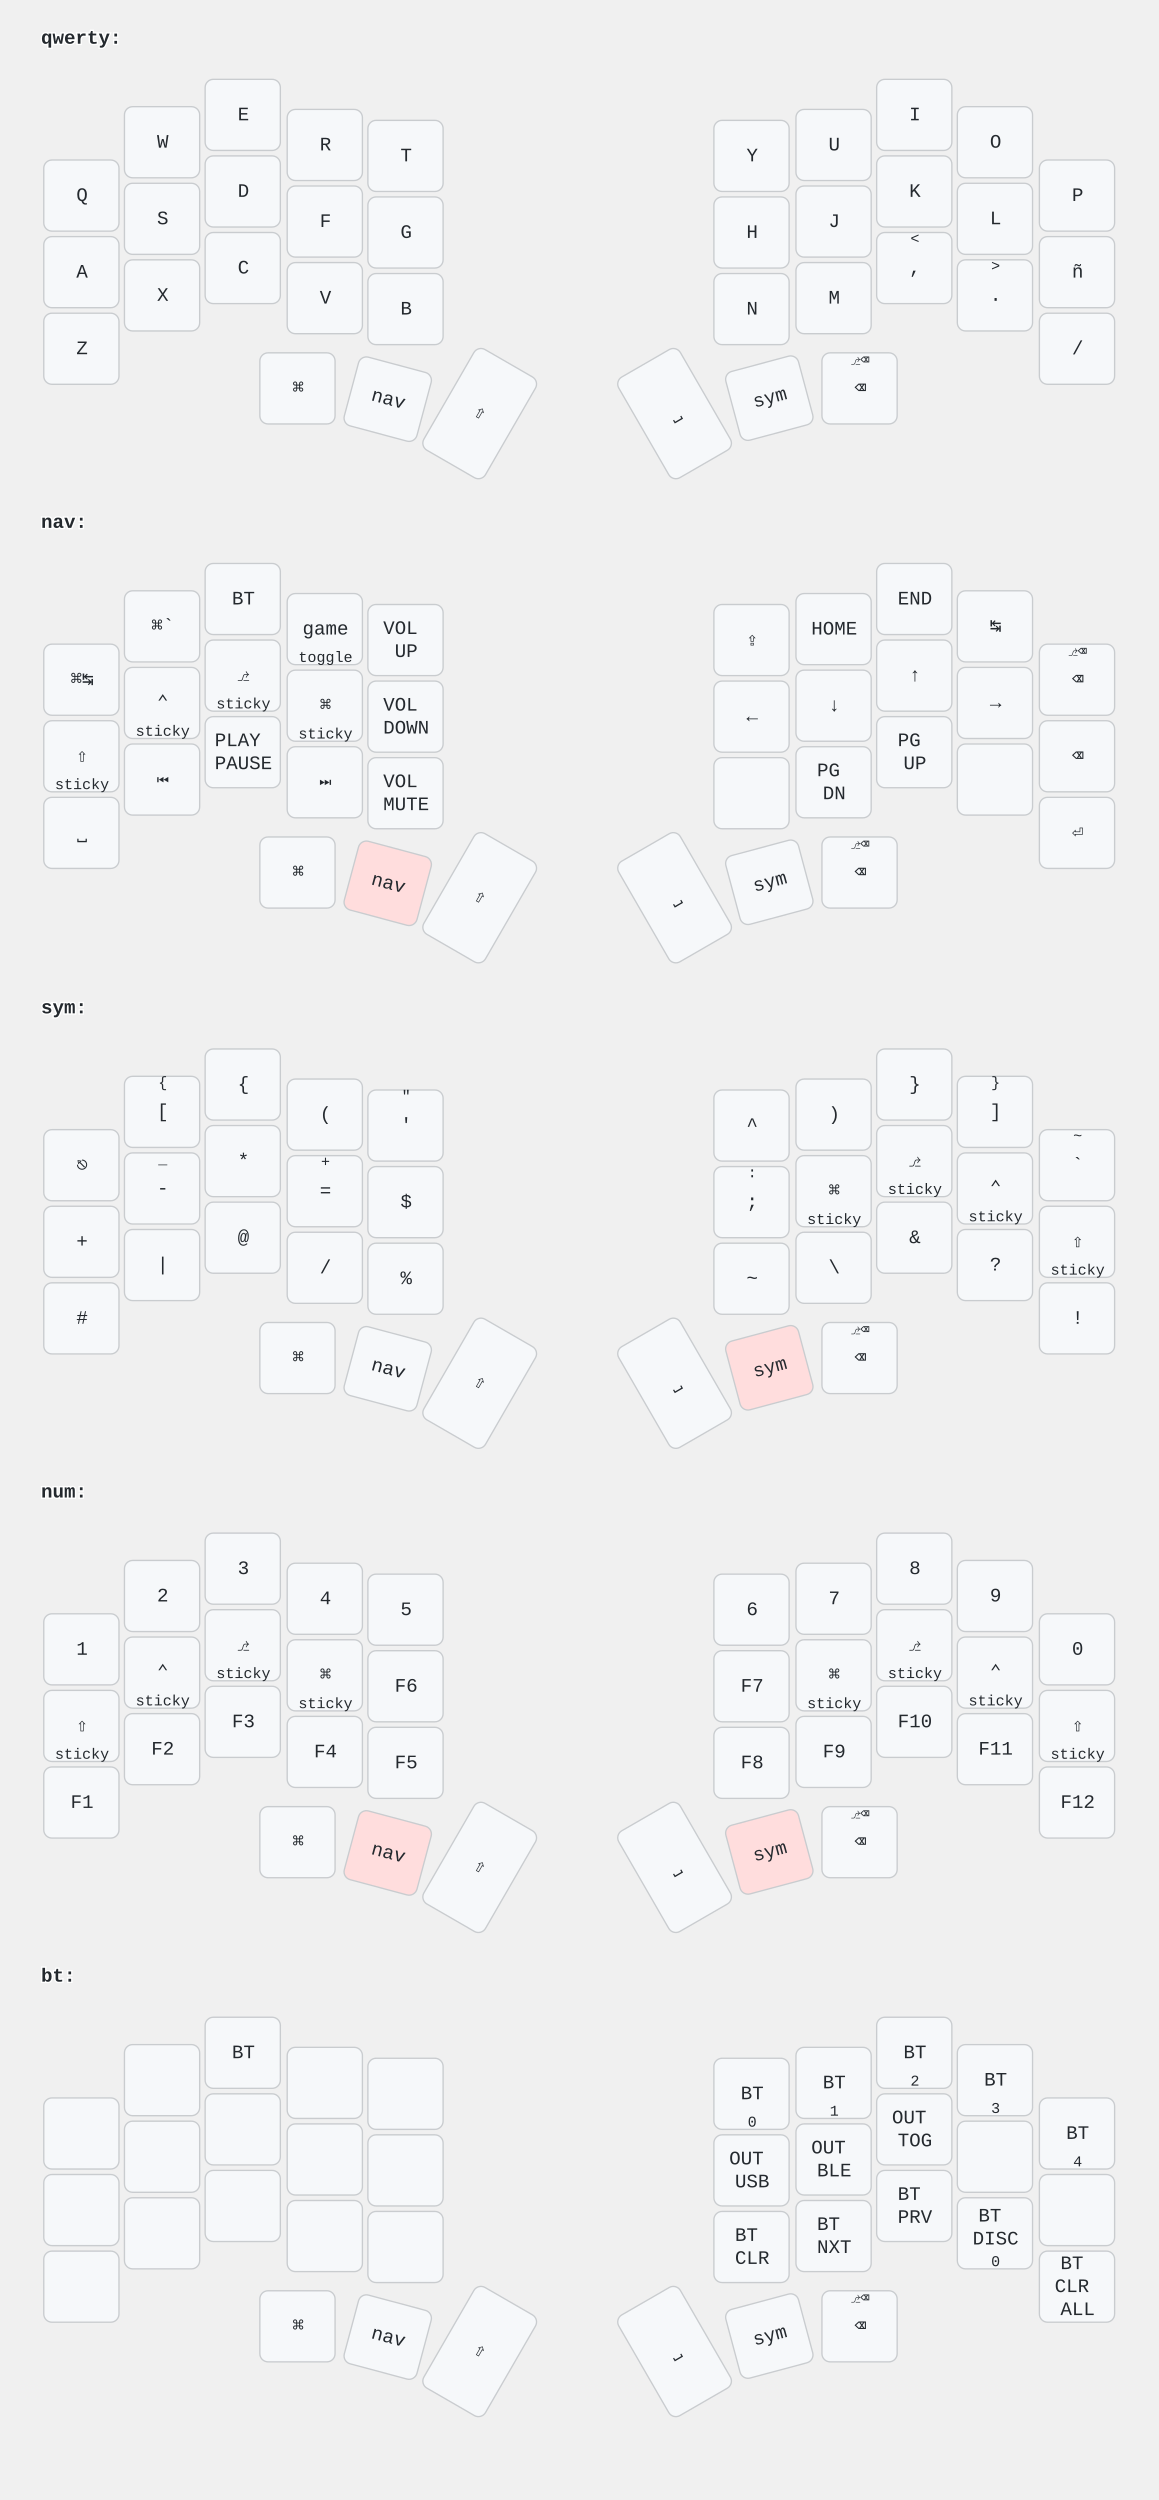
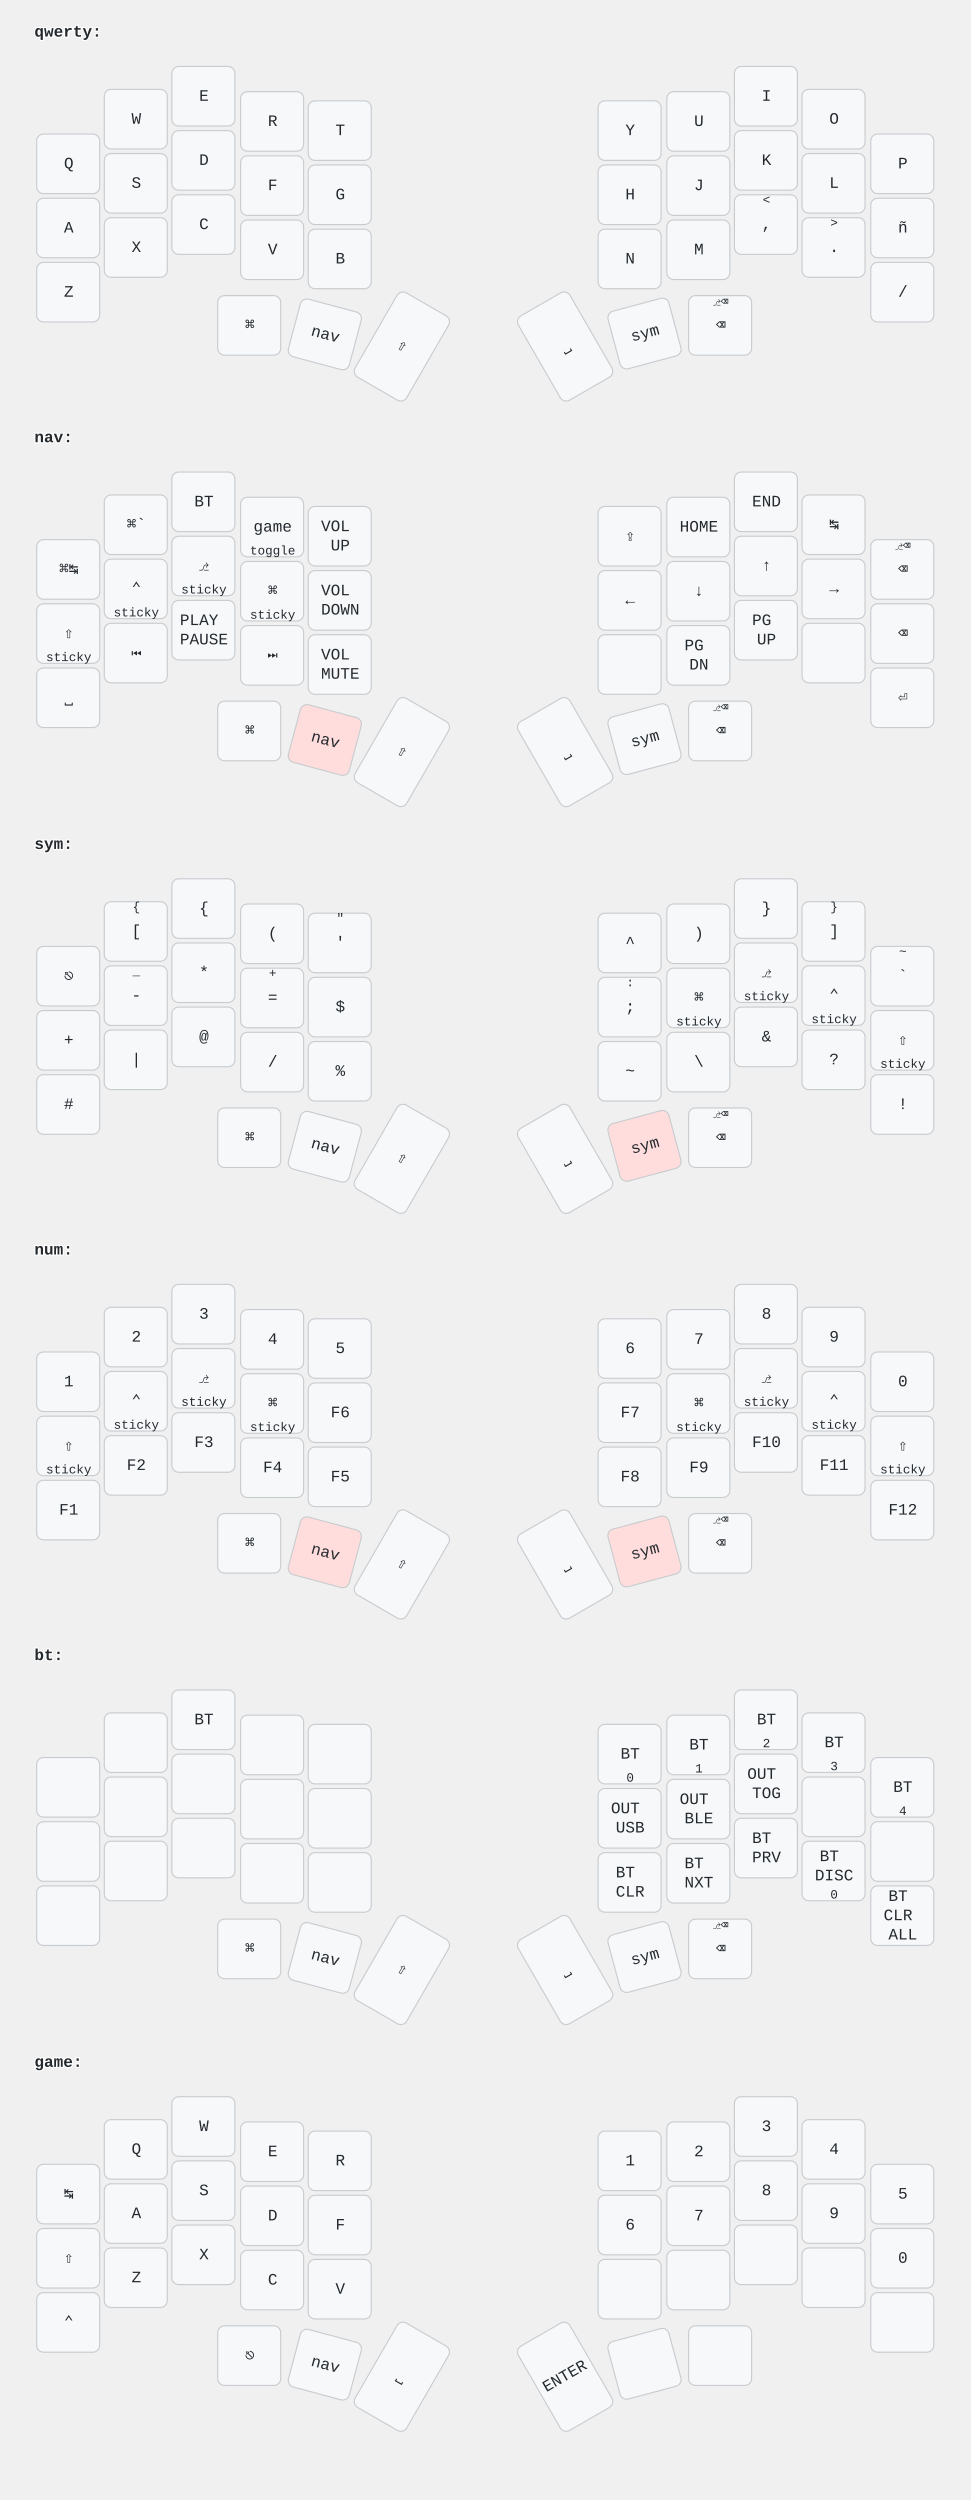
- <svg xmlns="http://www.w3.org/2000/svg" width="847" height="1828" viewBox="0 0 847 1828" class="keymap">
+ <svg xmlns="http://www.w3.org/2000/svg" width="847" height="2182" viewBox="0 0 847 2182" class="keymap">
  <style>/* font and background color specifications */
svg {
    font-family: SFMono-Regular,Consolas,Liberation Mono,Menlo,monospace;
    font-size: 14px;
    font-kerning: normal;
    text-rendering: optimizeLegibility;
    fill: #24292e;
}

/* default key styling */
rect {
    fill: #f6f8fa;
    stroke: #c9cccf;
    stroke-width: 1;
}

/* color accent for combo boxes */
rect.combo {
    fill: #cdf;
}

/* color accent for held keys */
rect.held, rect.combo.held {
    fill: #fdd;
}

/* color accent for ghost (optional) keys */
rect.ghost, rect.combo.ghost {
    fill: #ddd;
}

text {
    text-anchor: middle;
    dominant-baseline: middle;
}

/* styling for layer labels */
text.label {
    font-weight: bold;
    text-anchor: start;
    stroke: white;
    stroke-width: 2;
    paint-order: stroke;
}

/* styling for combo tap, and key hold/shifted label text */
text.combo, text.hold, text.shifted {
    font-size: 11px;
}

text.hold {
    text-anchor: middle;
    dominant-baseline: auto;
}

text.shifted {
    text-anchor: middle;
    dominant-baseline: hanging;
}

/* styling for hold/shifted label text in combo box */
text.combo.hold, text.combo.shifted {
    font-size: 8px;
}

/* styling for combo dendrons */
path {
    stroke-width: 1;
    stroke: gray;
    fill: none;
}
</style>
  <g transform="translate(30, 0)" class="layer-qwerty">
    <text x="0" y="28" class="label" id="qwerty">qwerty:</text>
    <g transform="translate(0, 56)">
      <g transform="translate(30, 87)" class="key keypos-0">
        <rect rx="6" ry="6" x="-28" y="-26" width="55" height="52" class="key" />
        <text x="0" y="0" class="key tap">Q</text>
      </g>
      <g transform="translate(89, 48)" class="key keypos-1">
        <rect rx="6" ry="6" x="-28" y="-26" width="55" height="52" class="key" />
        <text x="0" y="0" class="key tap">W</text>
      </g>
      <g transform="translate(148, 28)" class="key keypos-2">
        <rect rx="6" ry="6" x="-28" y="-26" width="55" height="52" class="key" />
        <text x="0" y="0" class="key tap">E</text>
      </g>
      <g transform="translate(208, 50)" class="key keypos-3">
        <rect rx="6" ry="6" x="-28" y="-26" width="55" height="52" class="key" />
        <text x="0" y="0" class="key tap">R</text>
      </g>
      <g transform="translate(267, 58)" class="key keypos-4">
        <rect rx="6" ry="6" x="-28" y="-26" width="55" height="52" class="key" />
        <text x="0" y="0" class="key tap">T</text>
      </g>
      <g transform="translate(520, 58)" class="key keypos-5">
        <rect rx="6" ry="6" x="-28" y="-26" width="55" height="52" class="key" />
        <text x="0" y="0" class="key tap">Y</text>
      </g>
      <g transform="translate(580, 50)" class="key keypos-6">
        <rect rx="6" ry="6" x="-28" y="-26" width="55" height="52" class="key" />
        <text x="0" y="0" class="key tap">U</text>
      </g>
      <g transform="translate(639, 28)" class="key keypos-7">
        <rect rx="6" ry="6" x="-28" y="-26" width="55" height="52" class="key" />
        <text x="0" y="0" class="key tap">I</text>
      </g>
      <g transform="translate(698, 48)" class="key keypos-8">
        <rect rx="6" ry="6" x="-28" y="-26" width="55" height="52" class="key" />
        <text x="0" y="0" class="key tap">O</text>
      </g>
      <g transform="translate(758, 87)" class="key keypos-9">
        <rect rx="6" ry="6" x="-28" y="-26" width="55" height="52" class="key" />
        <text x="0" y="0" class="key tap">P</text>
      </g>
      <g transform="translate(30, 143)" class="key keypos-10">
        <rect rx="6" ry="6" x="-28" y="-26" width="55" height="52" class="key" />
        <text x="0" y="0" class="key tap">A</text>
      </g>
      <g transform="translate(89, 104)" class="key keypos-11">
        <rect rx="6" ry="6" x="-28" y="-26" width="55" height="52" class="key" />
        <text x="0" y="0" class="key tap">S</text>
      </g>
      <g transform="translate(148, 84)" class="key keypos-12">
        <rect rx="6" ry="6" x="-28" y="-26" width="55" height="52" class="key" />
        <text x="0" y="0" class="key tap">D</text>
      </g>
      <g transform="translate(208, 106)" class="key keypos-13">
        <rect rx="6" ry="6" x="-28" y="-26" width="55" height="52" class="key" />
        <text x="0" y="0" class="key tap">F</text>
      </g>
      <g transform="translate(267, 114)" class="key keypos-14">
        <rect rx="6" ry="6" x="-28" y="-26" width="55" height="52" class="key" />
        <text x="0" y="0" class="key tap">G</text>
      </g>
      <g transform="translate(520, 114)" class="key keypos-15">
        <rect rx="6" ry="6" x="-28" y="-26" width="55" height="52" class="key" />
        <text x="0" y="0" class="key tap">H</text>
      </g>
      <g transform="translate(580, 106)" class="key keypos-16">
        <rect rx="6" ry="6" x="-28" y="-26" width="55" height="52" class="key" />
        <text x="0" y="0" class="key tap">J</text>
      </g>
      <g transform="translate(639, 84)" class="key keypos-17">
        <rect rx="6" ry="6" x="-28" y="-26" width="55" height="52" class="key" />
        <text x="0" y="0" class="key tap">K</text>
      </g>
      <g transform="translate(698, 104)" class="key keypos-18">
        <rect rx="6" ry="6" x="-28" y="-26" width="55" height="52" class="key" />
        <text x="0" y="0" class="key tap">L</text>
      </g>
      <g transform="translate(758, 143)" class="key keypos-19">
        <rect rx="6" ry="6" x="-28" y="-26" width="55" height="52" class="key" />
        <text x="0" y="0" class="key tap">ñ</text>
      </g>
      <g transform="translate(30, 199)" class="key keypos-20">
        <rect rx="6" ry="6" x="-28" y="-26" width="55" height="52" class="key" />
        <text x="0" y="0" class="key tap">Z</text>
      </g>
      <g transform="translate(89, 160)" class="key keypos-21">
        <rect rx="6" ry="6" x="-28" y="-26" width="55" height="52" class="key" />
        <text x="0" y="0" class="key tap">X</text>
      </g>
      <g transform="translate(148, 140)" class="key keypos-22">
        <rect rx="6" ry="6" x="-28" y="-26" width="55" height="52" class="key" />
        <text x="0" y="0" class="key tap">C</text>
      </g>
      <g transform="translate(208, 162)" class="key keypos-23">
        <rect rx="6" ry="6" x="-28" y="-26" width="55" height="52" class="key" />
        <text x="0" y="0" class="key tap">V</text>
      </g>
      <g transform="translate(267, 170)" class="key keypos-24">
        <rect rx="6" ry="6" x="-28" y="-26" width="55" height="52" class="key" />
        <text x="0" y="0" class="key tap">B</text>
      </g>
      <g transform="translate(520, 170)" class="key keypos-25">
        <rect rx="6" ry="6" x="-28" y="-26" width="55" height="52" class="key" />
        <text x="0" y="0" class="key tap">N</text>
      </g>
      <g transform="translate(580, 162)" class="key keypos-26">
        <rect rx="6" ry="6" x="-28" y="-26" width="55" height="52" class="key" />
        <text x="0" y="0" class="key tap">M</text>
      </g>
      <g transform="translate(639, 140)" class="key keypos-27">
        <rect rx="6" ry="6" x="-28" y="-26" width="55" height="52" class="key" />
        <text x="0" y="0" class="key tap">,</text>
        <text x="0" y="-24" class="key shifted">&lt;</text>
      </g>
      <g transform="translate(698, 160)" class="key keypos-28">
        <rect rx="6" ry="6" x="-28" y="-26" width="55" height="52" class="key" />
        <text x="0" y="0" class="key tap">.</text>
        <text x="0" y="-24" class="key shifted">&gt;</text>
      </g>
      <g transform="translate(758, 199)" class="key keypos-29">
        <rect rx="6" ry="6" x="-28" y="-26" width="55" height="52" class="key" />
        <text x="0" y="0" class="key tap">/</text>
      </g>
      <g transform="translate(188, 228)" class="key keypos-30">
        <rect rx="6" ry="6" x="-28" y="-26" width="55" height="52" class="key" />
        <text x="0" y="0" class="key tap">⌘</text>
      </g>
      <g transform="translate(254, 236) rotate(15.0)" class="key keypos-31">
        <rect rx="6" ry="6" x="-28" y="-26" width="55" height="52" class="key" />
        <a href="#nav">
          <text x="0" y="0" class="key tap layer-activator">nav</text>
        </a>
      </g>
      <g transform="translate(321, 246) rotate(30.0)" class="key keypos-32">
        <rect rx="6" ry="6" x="-26" y="-42" width="52" height="85" class="key" />
        <text x="0" y="0" class="key tap">⇧</text>
      </g>
      <g transform="translate(463, 246) rotate(-30.0)" class="key keypos-33">
        <rect rx="6" ry="6" x="-26" y="-42" width="52" height="85" class="key" />
        <text x="0" y="0" class="key tap">⎵</text>
      </g>
      <g transform="translate(533, 235) rotate(-15.0)" class="key keypos-34">
        <rect rx="6" ry="6" x="-28" y="-26" width="55" height="52" class="key" />
        <a href="#sym">
          <text x="0" y="0" class="key tap layer-activator">sym</text>
        </a>
      </g>
      <g transform="translate(599, 228)" class="key keypos-35">
        <rect rx="6" ry="6" x="-28" y="-26" width="55" height="52" class="key" />
        <text x="0" y="0" class="key tap">⌫</text>
        <text x="0" y="-24" class="key shifted">⎇⌫</text>
      </g>
    </g>
  </g>
  <g transform="translate(30, 354)" class="layer-nav">
    <text x="0" y="28" class="label" id="nav">nav:</text>
    <g transform="translate(0, 56)">
      <g transform="translate(30, 87)" class="key keypos-0">
        <rect rx="6" ry="6" x="-28" y="-26" width="55" height="52" class="key" />
        <text x="0" y="0" class="key tap">⌘↹</text>
      </g>
      <g transform="translate(89, 48)" class="key keypos-1">
        <rect rx="6" ry="6" x="-28" y="-26" width="55" height="52" class="key" />
        <text x="0" y="0" class="key tap">⌘`</text>
      </g>
      <g transform="translate(148, 28)" class="key keypos-2">
        <rect rx="6" ry="6" x="-28" y="-26" width="55" height="52" class="key" />
        <text x="0" y="0" class="key tap">BT</text>
      </g>
      <g transform="translate(208, 50)" class="key keypos-3">
        <rect rx="6" ry="6" x="-28" y="-26" width="55" height="52" class="key" />
-         <text x="0" y="0" class="key tap">game</text>
+         <a href="#game">
+           <text x="0" y="0" class="key tap layer-activator">game</text>
+         </a>
        <text x="0" y="24" class="key hold">toggle</text>
      </g>
      <g transform="translate(267, 58)" class="key keypos-4">
        <rect rx="6" ry="6" x="-28" y="-26" width="55" height="52" class="key" />
        <text x="0" y="0" class="key tap">
          <tspan x="0" dy="-0.6em">VOL</tspan>
          <tspan x="0" dy="1.2em">UP</tspan>
        </text>
      </g>
      <g transform="translate(520, 58)" class="key keypos-5">
        <rect rx="6" ry="6" x="-28" y="-26" width="55" height="52" class="key" />
        <text x="0" y="0" class="key tap">⇪</text>
      </g>
      <g transform="translate(580, 50)" class="key keypos-6">
        <rect rx="6" ry="6" x="-28" y="-26" width="55" height="52" class="key" />
        <text x="0" y="0" class="key tap">HOME</text>
      </g>
      <g transform="translate(639, 28)" class="key keypos-7">
        <rect rx="6" ry="6" x="-28" y="-26" width="55" height="52" class="key" />
        <text x="0" y="0" class="key tap">END</text>
      </g>
      <g transform="translate(698, 48)" class="key keypos-8">
        <rect rx="6" ry="6" x="-28" y="-26" width="55" height="52" class="key" />
        <text x="0" y="0" class="key tap">↹</text>
      </g>
      <g transform="translate(758, 87)" class="key keypos-9">
        <rect rx="6" ry="6" x="-28" y="-26" width="55" height="52" class="key" />
        <text x="0" y="0" class="key tap">⌫</text>
        <text x="0" y="-24" class="key shifted">⎇⌫</text>
      </g>
      <g transform="translate(30, 143)" class="key keypos-10">
        <rect rx="6" ry="6" x="-28" y="-26" width="55" height="52" class="key" />
        <text x="0" y="0" class="key tap">⇧</text>
        <text x="0" y="24" class="key hold">sticky</text>
      </g>
      <g transform="translate(89, 104)" class="key keypos-11">
        <rect rx="6" ry="6" x="-28" y="-26" width="55" height="52" class="key" />
        <text x="0" y="0" class="key tap">⌃</text>
        <text x="0" y="24" class="key hold">sticky</text>
      </g>
      <g transform="translate(148, 84)" class="key keypos-12">
        <rect rx="6" ry="6" x="-28" y="-26" width="55" height="52" class="key" />
        <text x="0" y="0" class="key tap">⎇</text>
        <text x="0" y="24" class="key hold">sticky</text>
      </g>
      <g transform="translate(208, 106)" class="key keypos-13">
        <rect rx="6" ry="6" x="-28" y="-26" width="55" height="52" class="key" />
        <text x="0" y="0" class="key tap">⌘</text>
        <text x="0" y="24" class="key hold">sticky</text>
      </g>
      <g transform="translate(267, 114)" class="key keypos-14">
        <rect rx="6" ry="6" x="-28" y="-26" width="55" height="52" class="key" />
        <text x="0" y="0" class="key tap">
          <tspan x="0" dy="-0.6em">VOL</tspan>
          <tspan x="0" dy="1.2em">DOWN</tspan>
        </text>
      </g>
      <g transform="translate(520, 114)" class="key keypos-15">
        <rect rx="6" ry="6" x="-28" y="-26" width="55" height="52" class="key" />
        <text x="0" y="0" class="key tap">←</text>
      </g>
      <g transform="translate(580, 106)" class="key keypos-16">
        <rect rx="6" ry="6" x="-28" y="-26" width="55" height="52" class="key" />
        <text x="0" y="0" class="key tap">↓</text>
      </g>
      <g transform="translate(639, 84)" class="key keypos-17">
        <rect rx="6" ry="6" x="-28" y="-26" width="55" height="52" class="key" />
        <text x="0" y="0" class="key tap">↑</text>
      </g>
      <g transform="translate(698, 104)" class="key keypos-18">
        <rect rx="6" ry="6" x="-28" y="-26" width="55" height="52" class="key" />
        <text x="0" y="0" class="key tap">→</text>
      </g>
      <g transform="translate(758, 143)" class="key keypos-19">
        <rect rx="6" ry="6" x="-28" y="-26" width="55" height="52" class="key" />
        <text x="0" y="0" class="key tap">⌫</text>
      </g>
      <g transform="translate(30, 199)" class="key keypos-20">
        <rect rx="6" ry="6" x="-28" y="-26" width="55" height="52" class="key" />
        <text x="0" y="0" class="key tap">⎵</text>
      </g>
      <g transform="translate(89, 160)" class="key keypos-21">
        <rect rx="6" ry="6" x="-28" y="-26" width="55" height="52" class="key" />
        <text x="0" y="0" class="key tap">⏮</text>
      </g>
      <g transform="translate(148, 140)" class="key keypos-22">
        <rect rx="6" ry="6" x="-28" y="-26" width="55" height="52" class="key" />
        <text x="0" y="0" class="key tap">
          <tspan x="0" dy="-0.6em">PLAY</tspan>
          <tspan x="0" dy="1.2em">PAUSE</tspan>
        </text>
      </g>
      <g transform="translate(208, 162)" class="key keypos-23">
        <rect rx="6" ry="6" x="-28" y="-26" width="55" height="52" class="key" />
        <text x="0" y="0" class="key tap">⏭</text>
      </g>
      <g transform="translate(267, 170)" class="key keypos-24">
        <rect rx="6" ry="6" x="-28" y="-26" width="55" height="52" class="key" />
        <text x="0" y="0" class="key tap">
          <tspan x="0" dy="-0.6em">VOL</tspan>
          <tspan x="0" dy="1.2em">MUTE</tspan>
        </text>
      </g>
      <g transform="translate(520, 170)" class="key keypos-25">
        <rect rx="6" ry="6" x="-28" y="-26" width="55" height="52" class="key" />
      </g>
      <g transform="translate(580, 162)" class="key keypos-26">
        <rect rx="6" ry="6" x="-28" y="-26" width="55" height="52" class="key" />
        <text x="0" y="0" class="key tap">
          <tspan x="0" dy="-0.6em">PG</tspan>
          <tspan x="0" dy="1.2em">DN</tspan>
        </text>
      </g>
      <g transform="translate(639, 140)" class="key keypos-27">
        <rect rx="6" ry="6" x="-28" y="-26" width="55" height="52" class="key" />
        <text x="0" y="0" class="key tap">
          <tspan x="0" dy="-0.6em">PG</tspan>
          <tspan x="0" dy="1.2em">UP</tspan>
        </text>
      </g>
      <g transform="translate(698, 160)" class="key keypos-28">
        <rect rx="6" ry="6" x="-28" y="-26" width="55" height="52" class="key" />
      </g>
      <g transform="translate(758, 199)" class="key keypos-29">
        <rect rx="6" ry="6" x="-28" y="-26" width="55" height="52" class="key" />
        <text x="0" y="0" class="key tap">⏎</text>
      </g>
      <g transform="translate(188, 228)" class="key keypos-30">
        <rect rx="6" ry="6" x="-28" y="-26" width="55" height="52" class="key" />
        <text x="0" y="0" class="key tap">⌘</text>
      </g>
      <g transform="translate(254, 236) rotate(15.0)" class="key held keypos-31">
        <rect rx="6" ry="6" x="-28" y="-26" width="55" height="52" class="key held" />
        <a href="#nav">
          <text x="0" y="0" class="key held tap layer-activator">nav</text>
        </a>
      </g>
      <g transform="translate(321, 246) rotate(30.0)" class="key keypos-32">
        <rect rx="6" ry="6" x="-26" y="-42" width="52" height="85" class="key" />
        <text x="0" y="0" class="key tap">⇧</text>
      </g>
      <g transform="translate(463, 246) rotate(-30.0)" class="key keypos-33">
        <rect rx="6" ry="6" x="-26" y="-42" width="52" height="85" class="key" />
        <text x="0" y="0" class="key tap">⎵</text>
      </g>
      <g transform="translate(533, 235) rotate(-15.0)" class="key keypos-34">
        <rect rx="6" ry="6" x="-28" y="-26" width="55" height="52" class="key" />
        <a href="#sym">
          <text x="0" y="0" class="key tap layer-activator">sym</text>
        </a>
      </g>
      <g transform="translate(599, 228)" class="key keypos-35">
        <rect rx="6" ry="6" x="-28" y="-26" width="55" height="52" class="key" />
        <text x="0" y="0" class="key tap">⌫</text>
        <text x="0" y="-24" class="key shifted">⎇⌫</text>
      </g>
    </g>
  </g>
  <g transform="translate(30, 709)" class="layer-sym">
    <text x="0" y="28" class="label" id="sym">sym:</text>
    <g transform="translate(0, 56)">
      <g transform="translate(30, 87)" class="key keypos-0">
        <rect rx="6" ry="6" x="-28" y="-26" width="55" height="52" class="key" />
        <text x="0" y="0" class="key tap">⎋</text>
      </g>
      <g transform="translate(89, 48)" class="key keypos-1">
        <rect rx="6" ry="6" x="-28" y="-26" width="55" height="52" class="key" />
        <text x="0" y="0" class="key tap">[</text>
        <text x="0" y="-24" class="key shifted">{</text>
      </g>
      <g transform="translate(148, 28)" class="key keypos-2">
        <rect rx="6" ry="6" x="-28" y="-26" width="55" height="52" class="key" />
        <text x="0" y="0" class="key tap">{</text>
      </g>
      <g transform="translate(208, 50)" class="key keypos-3">
        <rect rx="6" ry="6" x="-28" y="-26" width="55" height="52" class="key" />
        <text x="0" y="0" class="key tap">(</text>
      </g>
      <g transform="translate(267, 58)" class="key keypos-4">
        <rect rx="6" ry="6" x="-28" y="-26" width="55" height="52" class="key" />
        <text x="0" y="0" class="key tap">'</text>
        <text x="0" y="-24" class="key shifted">"</text>
      </g>
      <g transform="translate(520, 58)" class="key keypos-5">
        <rect rx="6" ry="6" x="-28" y="-26" width="55" height="52" class="key" />
        <text x="0" y="0" class="key tap">^</text>
      </g>
      <g transform="translate(580, 50)" class="key keypos-6">
        <rect rx="6" ry="6" x="-28" y="-26" width="55" height="52" class="key" />
        <text x="0" y="0" class="key tap">)</text>
      </g>
      <g transform="translate(639, 28)" class="key keypos-7">
        <rect rx="6" ry="6" x="-28" y="-26" width="55" height="52" class="key" />
        <text x="0" y="0" class="key tap">}</text>
      </g>
      <g transform="translate(698, 48)" class="key keypos-8">
        <rect rx="6" ry="6" x="-28" y="-26" width="55" height="52" class="key" />
        <text x="0" y="0" class="key tap">]</text>
        <text x="0" y="-24" class="key shifted">}</text>
      </g>
      <g transform="translate(758, 87)" class="key keypos-9">
        <rect rx="6" ry="6" x="-28" y="-26" width="55" height="52" class="key" />
        <text x="0" y="0" class="key tap">`</text>
        <text x="0" y="-24" class="key shifted">~</text>
      </g>
      <g transform="translate(30, 143)" class="key keypos-10">
        <rect rx="6" ry="6" x="-28" y="-26" width="55" height="52" class="key" />
        <text x="0" y="0" class="key tap">+</text>
      </g>
      <g transform="translate(89, 104)" class="key keypos-11">
        <rect rx="6" ry="6" x="-28" y="-26" width="55" height="52" class="key" />
        <text x="0" y="0" class="key tap">-</text>
        <text x="0" y="-24" class="key shifted">_</text>
      </g>
      <g transform="translate(148, 84)" class="key keypos-12">
        <rect rx="6" ry="6" x="-28" y="-26" width="55" height="52" class="key" />
        <text x="0" y="0" class="key tap">*</text>
      </g>
      <g transform="translate(208, 106)" class="key keypos-13">
        <rect rx="6" ry="6" x="-28" y="-26" width="55" height="52" class="key" />
        <text x="0" y="0" class="key tap">=</text>
        <text x="0" y="-24" class="key shifted">+</text>
      </g>
      <g transform="translate(267, 114)" class="key keypos-14">
        <rect rx="6" ry="6" x="-28" y="-26" width="55" height="52" class="key" />
        <text x="0" y="0" class="key tap">$</text>
      </g>
      <g transform="translate(520, 114)" class="key keypos-15">
        <rect rx="6" ry="6" x="-28" y="-26" width="55" height="52" class="key" />
        <text x="0" y="0" class="key tap">;</text>
        <text x="0" y="-24" class="key shifted">:</text>
      </g>
      <g transform="translate(580, 106)" class="key keypos-16">
        <rect rx="6" ry="6" x="-28" y="-26" width="55" height="52" class="key" />
        <text x="0" y="0" class="key tap">⌘</text>
        <text x="0" y="24" class="key hold">sticky</text>
      </g>
      <g transform="translate(639, 84)" class="key keypos-17">
        <rect rx="6" ry="6" x="-28" y="-26" width="55" height="52" class="key" />
        <text x="0" y="0" class="key tap">⎇</text>
        <text x="0" y="24" class="key hold">sticky</text>
      </g>
      <g transform="translate(698, 104)" class="key keypos-18">
        <rect rx="6" ry="6" x="-28" y="-26" width="55" height="52" class="key" />
        <text x="0" y="0" class="key tap">⌃</text>
        <text x="0" y="24" class="key hold">sticky</text>
      </g>
      <g transform="translate(758, 143)" class="key keypos-19">
        <rect rx="6" ry="6" x="-28" y="-26" width="55" height="52" class="key" />
        <text x="0" y="0" class="key tap">⇧</text>
        <text x="0" y="24" class="key hold">sticky</text>
      </g>
      <g transform="translate(30, 199)" class="key keypos-20">
        <rect rx="6" ry="6" x="-28" y="-26" width="55" height="52" class="key" />
        <text x="0" y="0" class="key tap">#</text>
      </g>
      <g transform="translate(89, 160)" class="key keypos-21">
        <rect rx="6" ry="6" x="-28" y="-26" width="55" height="52" class="key" />
        <text x="0" y="0" class="key tap">|</text>
      </g>
      <g transform="translate(148, 140)" class="key keypos-22">
        <rect rx="6" ry="6" x="-28" y="-26" width="55" height="52" class="key" />
        <text x="0" y="0" class="key tap">@</text>
      </g>
      <g transform="translate(208, 162)" class="key keypos-23">
        <rect rx="6" ry="6" x="-28" y="-26" width="55" height="52" class="key" />
        <text x="0" y="0" class="key tap">/</text>
      </g>
      <g transform="translate(267, 170)" class="key keypos-24">
        <rect rx="6" ry="6" x="-28" y="-26" width="55" height="52" class="key" />
        <text x="0" y="0" class="key tap">%</text>
      </g>
      <g transform="translate(520, 170)" class="key keypos-25">
        <rect rx="6" ry="6" x="-28" y="-26" width="55" height="52" class="key" />
        <text x="0" y="0" class="key tap">~</text>
      </g>
      <g transform="translate(580, 162)" class="key keypos-26">
        <rect rx="6" ry="6" x="-28" y="-26" width="55" height="52" class="key" />
        <text x="0" y="0" class="key tap">\</text>
      </g>
      <g transform="translate(639, 140)" class="key keypos-27">
        <rect rx="6" ry="6" x="-28" y="-26" width="55" height="52" class="key" />
        <text x="0" y="0" class="key tap">&amp;</text>
      </g>
      <g transform="translate(698, 160)" class="key keypos-28">
        <rect rx="6" ry="6" x="-28" y="-26" width="55" height="52" class="key" />
        <text x="0" y="0" class="key tap">?</text>
      </g>
      <g transform="translate(758, 199)" class="key keypos-29">
        <rect rx="6" ry="6" x="-28" y="-26" width="55" height="52" class="key" />
        <text x="0" y="0" class="key tap">!</text>
      </g>
      <g transform="translate(188, 228)" class="key keypos-30">
        <rect rx="6" ry="6" x="-28" y="-26" width="55" height="52" class="key" />
        <text x="0" y="0" class="key tap">⌘</text>
      </g>
      <g transform="translate(254, 236) rotate(15.0)" class="key keypos-31">
        <rect rx="6" ry="6" x="-28" y="-26" width="55" height="52" class="key" />
        <a href="#nav">
          <text x="0" y="0" class="key tap layer-activator">nav</text>
        </a>
      </g>
      <g transform="translate(321, 246) rotate(30.0)" class="key keypos-32">
        <rect rx="6" ry="6" x="-26" y="-42" width="52" height="85" class="key" />
        <text x="0" y="0" class="key tap">⇧</text>
      </g>
      <g transform="translate(463, 246) rotate(-30.0)" class="key keypos-33">
        <rect rx="6" ry="6" x="-26" y="-42" width="52" height="85" class="key" />
        <text x="0" y="0" class="key tap">⎵</text>
      </g>
      <g transform="translate(533, 235) rotate(-15.0)" class="key held keypos-34">
        <rect rx="6" ry="6" x="-28" y="-26" width="55" height="52" class="key held" />
        <a href="#sym">
          <text x="0" y="0" class="key held tap layer-activator">sym</text>
        </a>
      </g>
      <g transform="translate(599, 228)" class="key keypos-35">
        <rect rx="6" ry="6" x="-28" y="-26" width="55" height="52" class="key" />
        <text x="0" y="0" class="key tap">⌫</text>
        <text x="0" y="-24" class="key shifted">⎇⌫</text>
      </g>
    </g>
  </g>
  <g transform="translate(30, 1063)" class="layer-num">
    <text x="0" y="28" class="label" id="num">num:</text>
    <g transform="translate(0, 56)">
      <g transform="translate(30, 87)" class="key keypos-0">
        <rect rx="6" ry="6" x="-28" y="-26" width="55" height="52" class="key" />
        <text x="0" y="0" class="key tap">1</text>
      </g>
      <g transform="translate(89, 48)" class="key keypos-1">
        <rect rx="6" ry="6" x="-28" y="-26" width="55" height="52" class="key" />
        <text x="0" y="0" class="key tap">2</text>
      </g>
      <g transform="translate(148, 28)" class="key keypos-2">
        <rect rx="6" ry="6" x="-28" y="-26" width="55" height="52" class="key" />
        <text x="0" y="0" class="key tap">3</text>
      </g>
      <g transform="translate(208, 50)" class="key keypos-3">
        <rect rx="6" ry="6" x="-28" y="-26" width="55" height="52" class="key" />
        <text x="0" y="0" class="key tap">4</text>
      </g>
      <g transform="translate(267, 58)" class="key keypos-4">
        <rect rx="6" ry="6" x="-28" y="-26" width="55" height="52" class="key" />
        <text x="0" y="0" class="key tap">5</text>
      </g>
      <g transform="translate(520, 58)" class="key keypos-5">
        <rect rx="6" ry="6" x="-28" y="-26" width="55" height="52" class="key" />
        <text x="0" y="0" class="key tap">6</text>
      </g>
      <g transform="translate(580, 50)" class="key keypos-6">
        <rect rx="6" ry="6" x="-28" y="-26" width="55" height="52" class="key" />
        <text x="0" y="0" class="key tap">7</text>
      </g>
      <g transform="translate(639, 28)" class="key keypos-7">
        <rect rx="6" ry="6" x="-28" y="-26" width="55" height="52" class="key" />
        <text x="0" y="0" class="key tap">8</text>
      </g>
      <g transform="translate(698, 48)" class="key keypos-8">
        <rect rx="6" ry="6" x="-28" y="-26" width="55" height="52" class="key" />
        <text x="0" y="0" class="key tap">9</text>
      </g>
      <g transform="translate(758, 87)" class="key keypos-9">
        <rect rx="6" ry="6" x="-28" y="-26" width="55" height="52" class="key" />
        <text x="0" y="0" class="key tap">0</text>
      </g>
      <g transform="translate(30, 143)" class="key keypos-10">
        <rect rx="6" ry="6" x="-28" y="-26" width="55" height="52" class="key" />
        <text x="0" y="0" class="key tap">⇧</text>
        <text x="0" y="24" class="key hold">sticky</text>
      </g>
      <g transform="translate(89, 104)" class="key keypos-11">
        <rect rx="6" ry="6" x="-28" y="-26" width="55" height="52" class="key" />
        <text x="0" y="0" class="key tap">⌃</text>
        <text x="0" y="24" class="key hold">sticky</text>
      </g>
      <g transform="translate(148, 84)" class="key keypos-12">
        <rect rx="6" ry="6" x="-28" y="-26" width="55" height="52" class="key" />
        <text x="0" y="0" class="key tap">⎇</text>
        <text x="0" y="24" class="key hold">sticky</text>
      </g>
      <g transform="translate(208, 106)" class="key keypos-13">
        <rect rx="6" ry="6" x="-28" y="-26" width="55" height="52" class="key" />
        <text x="0" y="0" class="key tap">⌘</text>
        <text x="0" y="24" class="key hold">sticky</text>
      </g>
      <g transform="translate(267, 114)" class="key keypos-14">
        <rect rx="6" ry="6" x="-28" y="-26" width="55" height="52" class="key" />
        <text x="0" y="0" class="key tap">F6</text>
      </g>
      <g transform="translate(520, 114)" class="key keypos-15">
        <rect rx="6" ry="6" x="-28" y="-26" width="55" height="52" class="key" />
        <text x="0" y="0" class="key tap">F7</text>
      </g>
      <g transform="translate(580, 106)" class="key keypos-16">
        <rect rx="6" ry="6" x="-28" y="-26" width="55" height="52" class="key" />
        <text x="0" y="0" class="key tap">⌘</text>
        <text x="0" y="24" class="key hold">sticky</text>
      </g>
      <g transform="translate(639, 84)" class="key keypos-17">
        <rect rx="6" ry="6" x="-28" y="-26" width="55" height="52" class="key" />
        <text x="0" y="0" class="key tap">⎇</text>
        <text x="0" y="24" class="key hold">sticky</text>
      </g>
      <g transform="translate(698, 104)" class="key keypos-18">
        <rect rx="6" ry="6" x="-28" y="-26" width="55" height="52" class="key" />
        <text x="0" y="0" class="key tap">⌃</text>
        <text x="0" y="24" class="key hold">sticky</text>
      </g>
      <g transform="translate(758, 143)" class="key keypos-19">
        <rect rx="6" ry="6" x="-28" y="-26" width="55" height="52" class="key" />
        <text x="0" y="0" class="key tap">⇧</text>
        <text x="0" y="24" class="key hold">sticky</text>
      </g>
      <g transform="translate(30, 199)" class="key keypos-20">
        <rect rx="6" ry="6" x="-28" y="-26" width="55" height="52" class="key" />
        <text x="0" y="0" class="key tap">F1</text>
      </g>
      <g transform="translate(89, 160)" class="key keypos-21">
        <rect rx="6" ry="6" x="-28" y="-26" width="55" height="52" class="key" />
        <text x="0" y="0" class="key tap">F2</text>
      </g>
      <g transform="translate(148, 140)" class="key keypos-22">
        <rect rx="6" ry="6" x="-28" y="-26" width="55" height="52" class="key" />
        <text x="0" y="0" class="key tap">F3</text>
      </g>
      <g transform="translate(208, 162)" class="key keypos-23">
        <rect rx="6" ry="6" x="-28" y="-26" width="55" height="52" class="key" />
        <text x="0" y="0" class="key tap">F4</text>
      </g>
      <g transform="translate(267, 170)" class="key keypos-24">
        <rect rx="6" ry="6" x="-28" y="-26" width="55" height="52" class="key" />
        <text x="0" y="0" class="key tap">F5</text>
      </g>
      <g transform="translate(520, 170)" class="key keypos-25">
        <rect rx="6" ry="6" x="-28" y="-26" width="55" height="52" class="key" />
        <text x="0" y="0" class="key tap">F8</text>
      </g>
      <g transform="translate(580, 162)" class="key keypos-26">
        <rect rx="6" ry="6" x="-28" y="-26" width="55" height="52" class="key" />
        <text x="0" y="0" class="key tap">F9</text>
      </g>
      <g transform="translate(639, 140)" class="key keypos-27">
        <rect rx="6" ry="6" x="-28" y="-26" width="55" height="52" class="key" />
        <text x="0" y="0" class="key tap">F10</text>
      </g>
      <g transform="translate(698, 160)" class="key keypos-28">
        <rect rx="6" ry="6" x="-28" y="-26" width="55" height="52" class="key" />
        <text x="0" y="0" class="key tap">F11</text>
      </g>
      <g transform="translate(758, 199)" class="key keypos-29">
        <rect rx="6" ry="6" x="-28" y="-26" width="55" height="52" class="key" />
        <text x="0" y="0" class="key tap">F12</text>
      </g>
      <g transform="translate(188, 228)" class="key keypos-30">
        <rect rx="6" ry="6" x="-28" y="-26" width="55" height="52" class="key" />
        <text x="0" y="0" class="key tap">⌘</text>
      </g>
      <g transform="translate(254, 236) rotate(15.0)" class="key held keypos-31">
        <rect rx="6" ry="6" x="-28" y="-26" width="55" height="52" class="key held" />
        <a href="#nav">
          <text x="0" y="0" class="key held tap layer-activator">nav</text>
        </a>
      </g>
      <g transform="translate(321, 246) rotate(30.0)" class="key keypos-32">
        <rect rx="6" ry="6" x="-26" y="-42" width="52" height="85" class="key" />
        <text x="0" y="0" class="key tap">⇧</text>
      </g>
      <g transform="translate(463, 246) rotate(-30.0)" class="key keypos-33">
        <rect rx="6" ry="6" x="-26" y="-42" width="52" height="85" class="key" />
        <text x="0" y="0" class="key tap">⎵</text>
      </g>
      <g transform="translate(533, 235) rotate(-15.0)" class="key held keypos-34">
        <rect rx="6" ry="6" x="-28" y="-26" width="55" height="52" class="key held" />
        <a href="#sym">
          <text x="0" y="0" class="key held tap layer-activator">sym</text>
        </a>
      </g>
      <g transform="translate(599, 228)" class="key keypos-35">
        <rect rx="6" ry="6" x="-28" y="-26" width="55" height="52" class="key" />
        <text x="0" y="0" class="key tap">⌫</text>
        <text x="0" y="-24" class="key shifted">⎇⌫</text>
      </g>
    </g>
  </g>
  <g transform="translate(30, 1417)" class="layer-bt">
    <text x="0" y="28" class="label" id="bt">bt:</text>
    <g transform="translate(0, 56)">
      <g transform="translate(30, 87)" class="key keypos-0">
        <rect rx="6" ry="6" x="-28" y="-26" width="55" height="52" class="key" />
      </g>
      <g transform="translate(89, 48)" class="key keypos-1">
        <rect rx="6" ry="6" x="-28" y="-26" width="55" height="52" class="key" />
      </g>
      <g transform="translate(148, 28)" class="key keypos-2">
        <rect rx="6" ry="6" x="-28" y="-26" width="55" height="52" class="key" />
        <text x="0" y="0" class="key tap">BT</text>
      </g>
      <g transform="translate(208, 50)" class="key keypos-3">
        <rect rx="6" ry="6" x="-28" y="-26" width="55" height="52" class="key" />
      </g>
      <g transform="translate(267, 58)" class="key keypos-4">
        <rect rx="6" ry="6" x="-28" y="-26" width="55" height="52" class="key" />
      </g>
      <g transform="translate(520, 58)" class="key keypos-5">
        <rect rx="6" ry="6" x="-28" y="-26" width="55" height="52" class="key" />
        <text x="0" y="0" class="key tap">BT</text>
        <text x="0" y="24" class="key hold">0</text>
      </g>
      <g transform="translate(580, 50)" class="key keypos-6">
        <rect rx="6" ry="6" x="-28" y="-26" width="55" height="52" class="key" />
        <text x="0" y="0" class="key tap">BT</text>
        <text x="0" y="24" class="key hold">1</text>
      </g>
      <g transform="translate(639, 28)" class="key keypos-7">
        <rect rx="6" ry="6" x="-28" y="-26" width="55" height="52" class="key" />
        <text x="0" y="0" class="key tap">BT</text>
        <text x="0" y="24" class="key hold">2</text>
      </g>
      <g transform="translate(698, 48)" class="key keypos-8">
        <rect rx="6" ry="6" x="-28" y="-26" width="55" height="52" class="key" />
        <text x="0" y="0" class="key tap">BT</text>
        <text x="0" y="24" class="key hold">3</text>
      </g>
      <g transform="translate(758, 87)" class="key keypos-9">
        <rect rx="6" ry="6" x="-28" y="-26" width="55" height="52" class="key" />
        <text x="0" y="0" class="key tap">BT</text>
        <text x="0" y="24" class="key hold">4</text>
      </g>
      <g transform="translate(30, 143)" class="key keypos-10">
        <rect rx="6" ry="6" x="-28" y="-26" width="55" height="52" class="key" />
      </g>
      <g transform="translate(89, 104)" class="key keypos-11">
        <rect rx="6" ry="6" x="-28" y="-26" width="55" height="52" class="key" />
      </g>
      <g transform="translate(148, 84)" class="key keypos-12">
        <rect rx="6" ry="6" x="-28" y="-26" width="55" height="52" class="key" />
      </g>
      <g transform="translate(208, 106)" class="key keypos-13">
        <rect rx="6" ry="6" x="-28" y="-26" width="55" height="52" class="key" />
      </g>
      <g transform="translate(267, 114)" class="key keypos-14">
        <rect rx="6" ry="6" x="-28" y="-26" width="55" height="52" class="key" />
      </g>
      <g transform="translate(520, 114)" class="key keypos-15">
        <rect rx="6" ry="6" x="-28" y="-26" width="55" height="52" class="key" />
        <text x="0" y="0" class="key tap">
          <tspan x="0" dy="-0.6em">OUT</tspan>
          <tspan x="0" dy="1.2em">USB</tspan>
        </text>
      </g>
      <g transform="translate(580, 106)" class="key keypos-16">
        <rect rx="6" ry="6" x="-28" y="-26" width="55" height="52" class="key" />
        <text x="0" y="0" class="key tap">
          <tspan x="0" dy="-0.6em">OUT</tspan>
          <tspan x="0" dy="1.2em">BLE</tspan>
        </text>
      </g>
      <g transform="translate(639, 84)" class="key keypos-17">
        <rect rx="6" ry="6" x="-28" y="-26" width="55" height="52" class="key" />
        <text x="0" y="0" class="key tap">
          <tspan x="0" dy="-0.6em">OUT</tspan>
          <tspan x="0" dy="1.2em">TOG</tspan>
        </text>
      </g>
      <g transform="translate(698, 104)" class="key keypos-18">
        <rect rx="6" ry="6" x="-28" y="-26" width="55" height="52" class="key" />
      </g>
      <g transform="translate(758, 143)" class="key keypos-19">
        <rect rx="6" ry="6" x="-28" y="-26" width="55" height="52" class="key" />
      </g>
      <g transform="translate(30, 199)" class="key keypos-20">
        <rect rx="6" ry="6" x="-28" y="-26" width="55" height="52" class="key" />
      </g>
      <g transform="translate(89, 160)" class="key keypos-21">
        <rect rx="6" ry="6" x="-28" y="-26" width="55" height="52" class="key" />
      </g>
      <g transform="translate(148, 140)" class="key keypos-22">
        <rect rx="6" ry="6" x="-28" y="-26" width="55" height="52" class="key" />
      </g>
      <g transform="translate(208, 162)" class="key keypos-23">
        <rect rx="6" ry="6" x="-28" y="-26" width="55" height="52" class="key" />
      </g>
      <g transform="translate(267, 170)" class="key keypos-24">
        <rect rx="6" ry="6" x="-28" y="-26" width="55" height="52" class="key" />
      </g>
      <g transform="translate(520, 170)" class="key keypos-25">
        <rect rx="6" ry="6" x="-28" y="-26" width="55" height="52" class="key" />
        <text x="0" y="0" class="key tap">
          <tspan x="0" dy="-0.6em">BT</tspan>
          <tspan x="0" dy="1.2em">CLR</tspan>
        </text>
      </g>
      <g transform="translate(580, 162)" class="key keypos-26">
        <rect rx="6" ry="6" x="-28" y="-26" width="55" height="52" class="key" />
        <text x="0" y="0" class="key tap">
          <tspan x="0" dy="-0.6em">BT</tspan>
          <tspan x="0" dy="1.2em">NXT</tspan>
        </text>
      </g>
      <g transform="translate(639, 140)" class="key keypos-27">
        <rect rx="6" ry="6" x="-28" y="-26" width="55" height="52" class="key" />
        <text x="0" y="0" class="key tap">
          <tspan x="0" dy="-0.6em">BT</tspan>
          <tspan x="0" dy="1.2em">PRV</tspan>
        </text>
      </g>
      <g transform="translate(698, 160)" class="key keypos-28">
        <rect rx="6" ry="6" x="-28" y="-26" width="55" height="52" class="key" />
        <text x="0" y="0" class="key tap">
          <tspan x="0" dy="-0.9em">BT</tspan>
          <tspan x="0" dy="1.2em">DISC</tspan>
        </text>
        <text x="0" y="24" class="key hold">0</text>
      </g>
      <g transform="translate(758, 199)" class="key keypos-29">
        <rect rx="6" ry="6" x="-28" y="-26" width="55" height="52" class="key" />
        <text x="0" y="0" class="key tap">
          <tspan x="0" dy="-1.2em">BT</tspan>
          <tspan x="0" dy="1.2em">CLR</tspan>
          <tspan x="0" dy="1.2em">ALL</tspan>
        </text>
      </g>
      <g transform="translate(188, 228)" class="key keypos-30">
        <rect rx="6" ry="6" x="-28" y="-26" width="55" height="52" class="key" />
        <text x="0" y="0" class="key tap">⌘</text>
      </g>
      <g transform="translate(254, 236) rotate(15.0)" class="key keypos-31">
        <rect rx="6" ry="6" x="-28" y="-26" width="55" height="52" class="key" />
        <a href="#nav">
          <text x="0" y="0" class="key tap layer-activator">nav</text>
        </a>
      </g>
      <g transform="translate(321, 246) rotate(30.0)" class="key keypos-32">
        <rect rx="6" ry="6" x="-26" y="-42" width="52" height="85" class="key" />
        <text x="0" y="0" class="key tap">⇧</text>
      </g>
      <g transform="translate(463, 246) rotate(-30.0)" class="key keypos-33">
        <rect rx="6" ry="6" x="-26" y="-42" width="52" height="85" class="key" />
        <text x="0" y="0" class="key tap">⎵</text>
      </g>
      <g transform="translate(533, 235) rotate(-15.0)" class="key keypos-34">
        <rect rx="6" ry="6" x="-28" y="-26" width="55" height="52" class="key" />
        <a href="#sym">
          <text x="0" y="0" class="key tap layer-activator">sym</text>
        </a>
      </g>
      <g transform="translate(599, 228)" class="key keypos-35">
        <rect rx="6" ry="6" x="-28" y="-26" width="55" height="52" class="key" />
        <text x="0" y="0" class="key tap">⌫</text>
        <text x="0" y="-24" class="key shifted">⎇⌫</text>
      </g>
    </g>
  </g>
+   <g transform="translate(30, 1772)" class="layer-game">
+     <text x="0" y="28" class="label" id="game">game:</text>
+     <g transform="translate(0, 56)">
+       <g transform="translate(30, 87)" class="key keypos-0">
+         <rect rx="6" ry="6" x="-28" y="-26" width="55" height="52" class="key" />
+         <text x="0" y="0" class="key tap">↹</text>
+       </g>
+       <g transform="translate(89, 48)" class="key keypos-1">
+         <rect rx="6" ry="6" x="-28" y="-26" width="55" height="52" class="key" />
+         <text x="0" y="0" class="key tap">Q</text>
+       </g>
+       <g transform="translate(148, 28)" class="key keypos-2">
+         <rect rx="6" ry="6" x="-28" y="-26" width="55" height="52" class="key" />
+         <text x="0" y="0" class="key tap">W</text>
+       </g>
+       <g transform="translate(208, 50)" class="key keypos-3">
+         <rect rx="6" ry="6" x="-28" y="-26" width="55" height="52" class="key" />
+         <text x="0" y="0" class="key tap">E</text>
+       </g>
+       <g transform="translate(267, 58)" class="key keypos-4">
+         <rect rx="6" ry="6" x="-28" y="-26" width="55" height="52" class="key" />
+         <text x="0" y="0" class="key tap">R</text>
+       </g>
+       <g transform="translate(520, 58)" class="key keypos-5">
+         <rect rx="6" ry="6" x="-28" y="-26" width="55" height="52" class="key" />
+         <text x="0" y="0" class="key tap">1</text>
+       </g>
+       <g transform="translate(580, 50)" class="key keypos-6">
+         <rect rx="6" ry="6" x="-28" y="-26" width="55" height="52" class="key" />
+         <text x="0" y="0" class="key tap">2</text>
+       </g>
+       <g transform="translate(639, 28)" class="key keypos-7">
+         <rect rx="6" ry="6" x="-28" y="-26" width="55" height="52" class="key" />
+         <text x="0" y="0" class="key tap">3</text>
+       </g>
+       <g transform="translate(698, 48)" class="key keypos-8">
+         <rect rx="6" ry="6" x="-28" y="-26" width="55" height="52" class="key" />
+         <text x="0" y="0" class="key tap">4</text>
+       </g>
+       <g transform="translate(758, 87)" class="key keypos-9">
+         <rect rx="6" ry="6" x="-28" y="-26" width="55" height="52" class="key" />
+         <text x="0" y="0" class="key tap">5</text>
+       </g>
+       <g transform="translate(30, 143)" class="key keypos-10">
+         <rect rx="6" ry="6" x="-28" y="-26" width="55" height="52" class="key" />
+         <text x="0" y="0" class="key tap">⇧</text>
+       </g>
+       <g transform="translate(89, 104)" class="key keypos-11">
+         <rect rx="6" ry="6" x="-28" y="-26" width="55" height="52" class="key" />
+         <text x="0" y="0" class="key tap">A</text>
+       </g>
+       <g transform="translate(148, 84)" class="key keypos-12">
+         <rect rx="6" ry="6" x="-28" y="-26" width="55" height="52" class="key" />
+         <text x="0" y="0" class="key tap">S</text>
+       </g>
+       <g transform="translate(208, 106)" class="key keypos-13">
+         <rect rx="6" ry="6" x="-28" y="-26" width="55" height="52" class="key" />
+         <text x="0" y="0" class="key tap">D</text>
+       </g>
+       <g transform="translate(267, 114)" class="key keypos-14">
+         <rect rx="6" ry="6" x="-28" y="-26" width="55" height="52" class="key" />
+         <text x="0" y="0" class="key tap">F</text>
+       </g>
+       <g transform="translate(520, 114)" class="key keypos-15">
+         <rect rx="6" ry="6" x="-28" y="-26" width="55" height="52" class="key" />
+         <text x="0" y="0" class="key tap">6</text>
+       </g>
+       <g transform="translate(580, 106)" class="key keypos-16">
+         <rect rx="6" ry="6" x="-28" y="-26" width="55" height="52" class="key" />
+         <text x="0" y="0" class="key tap">7</text>
+       </g>
+       <g transform="translate(639, 84)" class="key keypos-17">
+         <rect rx="6" ry="6" x="-28" y="-26" width="55" height="52" class="key" />
+         <text x="0" y="0" class="key tap">8</text>
+       </g>
+       <g transform="translate(698, 104)" class="key keypos-18">
+         <rect rx="6" ry="6" x="-28" y="-26" width="55" height="52" class="key" />
+         <text x="0" y="0" class="key tap">9</text>
+       </g>
+       <g transform="translate(758, 143)" class="key keypos-19">
+         <rect rx="6" ry="6" x="-28" y="-26" width="55" height="52" class="key" />
+         <text x="0" y="0" class="key tap">0</text>
+       </g>
+       <g transform="translate(30, 199)" class="key keypos-20">
+         <rect rx="6" ry="6" x="-28" y="-26" width="55" height="52" class="key" />
+         <text x="0" y="0" class="key tap">⌃</text>
+       </g>
+       <g transform="translate(89, 160)" class="key keypos-21">
+         <rect rx="6" ry="6" x="-28" y="-26" width="55" height="52" class="key" />
+         <text x="0" y="0" class="key tap">Z</text>
+       </g>
+       <g transform="translate(148, 140)" class="key keypos-22">
+         <rect rx="6" ry="6" x="-28" y="-26" width="55" height="52" class="key" />
+         <text x="0" y="0" class="key tap">X</text>
+       </g>
+       <g transform="translate(208, 162)" class="key keypos-23">
+         <rect rx="6" ry="6" x="-28" y="-26" width="55" height="52" class="key" />
+         <text x="0" y="0" class="key tap">C</text>
+       </g>
+       <g transform="translate(267, 170)" class="key keypos-24">
+         <rect rx="6" ry="6" x="-28" y="-26" width="55" height="52" class="key" />
+         <text x="0" y="0" class="key tap">V</text>
+       </g>
+       <g transform="translate(520, 170)" class="key keypos-25">
+         <rect rx="6" ry="6" x="-28" y="-26" width="55" height="52" class="key" />
+       </g>
+       <g transform="translate(580, 162)" class="key keypos-26">
+         <rect rx="6" ry="6" x="-28" y="-26" width="55" height="52" class="key" />
+       </g>
+       <g transform="translate(639, 140)" class="key keypos-27">
+         <rect rx="6" ry="6" x="-28" y="-26" width="55" height="52" class="key" />
+       </g>
+       <g transform="translate(698, 160)" class="key keypos-28">
+         <rect rx="6" ry="6" x="-28" y="-26" width="55" height="52" class="key" />
+       </g>
+       <g transform="translate(758, 199)" class="key keypos-29">
+         <rect rx="6" ry="6" x="-28" y="-26" width="55" height="52" class="key" />
+       </g>
+       <g transform="translate(188, 228)" class="key keypos-30">
+         <rect rx="6" ry="6" x="-28" y="-26" width="55" height="52" class="key" />
+         <text x="0" y="0" class="key tap">⎋</text>
+       </g>
+       <g transform="translate(254, 236) rotate(15.0)" class="key keypos-31">
+         <rect rx="6" ry="6" x="-28" y="-26" width="55" height="52" class="key" />
+         <a href="#nav">
+           <text x="0" y="0" class="key tap layer-activator">nav</text>
+         </a>
+       </g>
+       <g transform="translate(321, 246) rotate(30.0)" class="key keypos-32">
+         <rect rx="6" ry="6" x="-26" y="-42" width="52" height="85" class="key" />
+         <text x="0" y="0" class="key tap">⎵</text>
+       </g>
+       <g transform="translate(463, 246) rotate(-30.0)" class="key keypos-33">
+         <rect rx="6" ry="6" x="-26" y="-42" width="52" height="85" class="key" />
+         <text x="0" y="0" class="key tap">ENTER</text>
+       </g>
+       <g transform="translate(533, 235) rotate(-15.0)" class="key keypos-34">
+         <rect rx="6" ry="6" x="-28" y="-26" width="55" height="52" class="key" />
+       </g>
+       <g transform="translate(599, 228)" class="key keypos-35">
+         <rect rx="6" ry="6" x="-28" y="-26" width="55" height="52" class="key" />
+       </g>
+     </g>
+   </g>
</svg>
